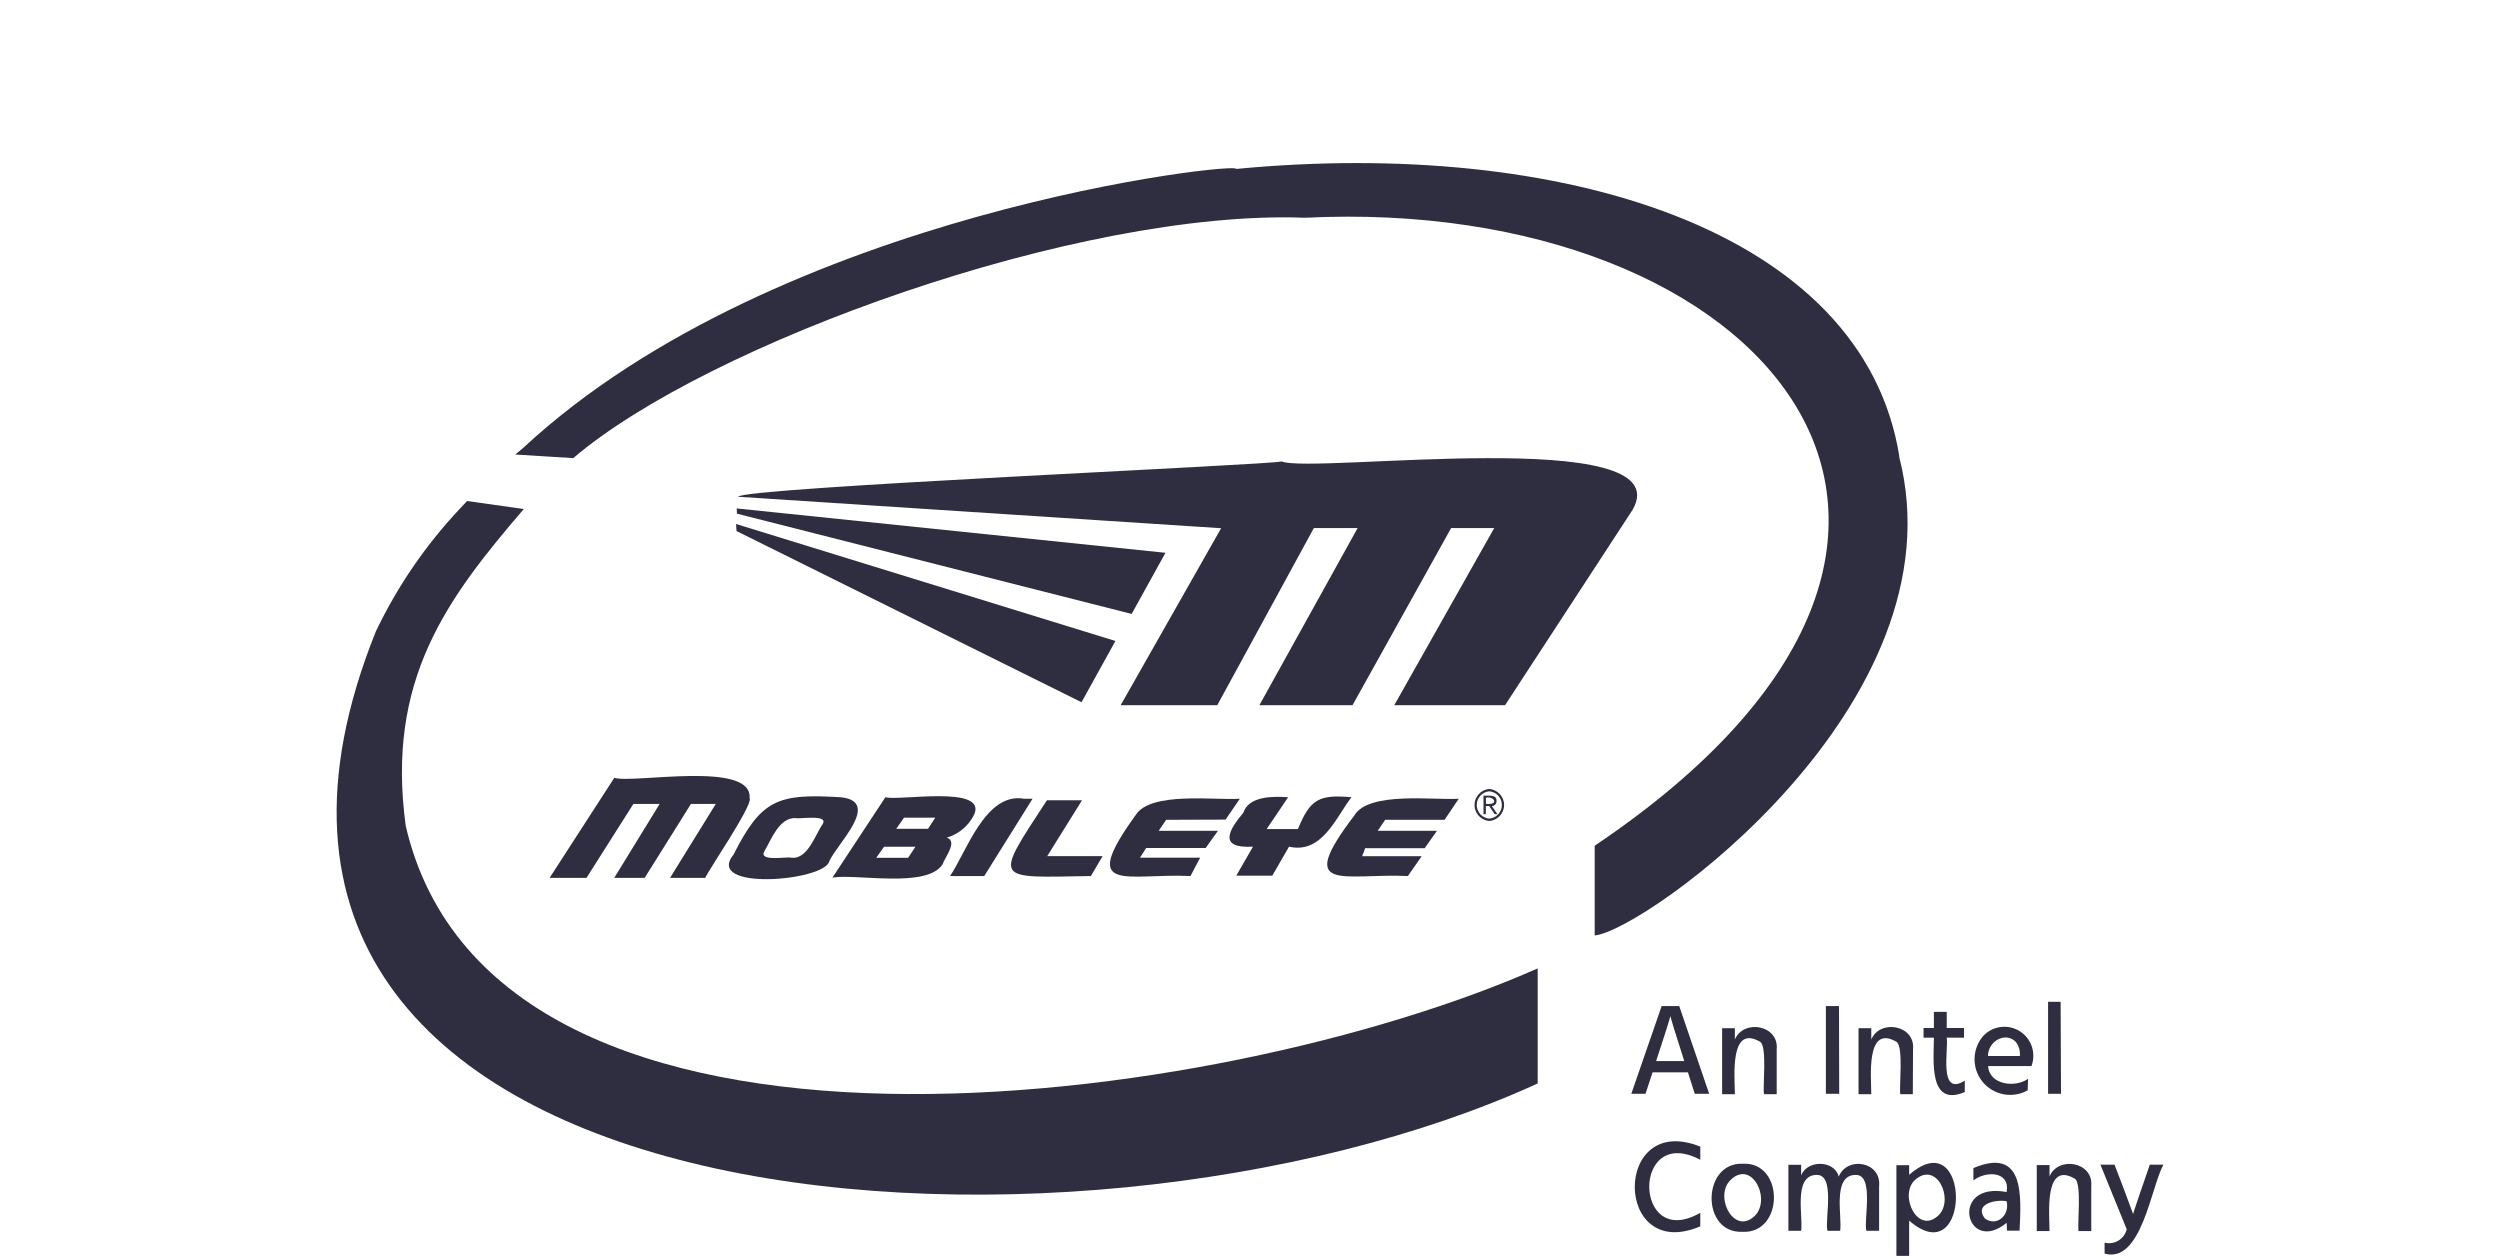
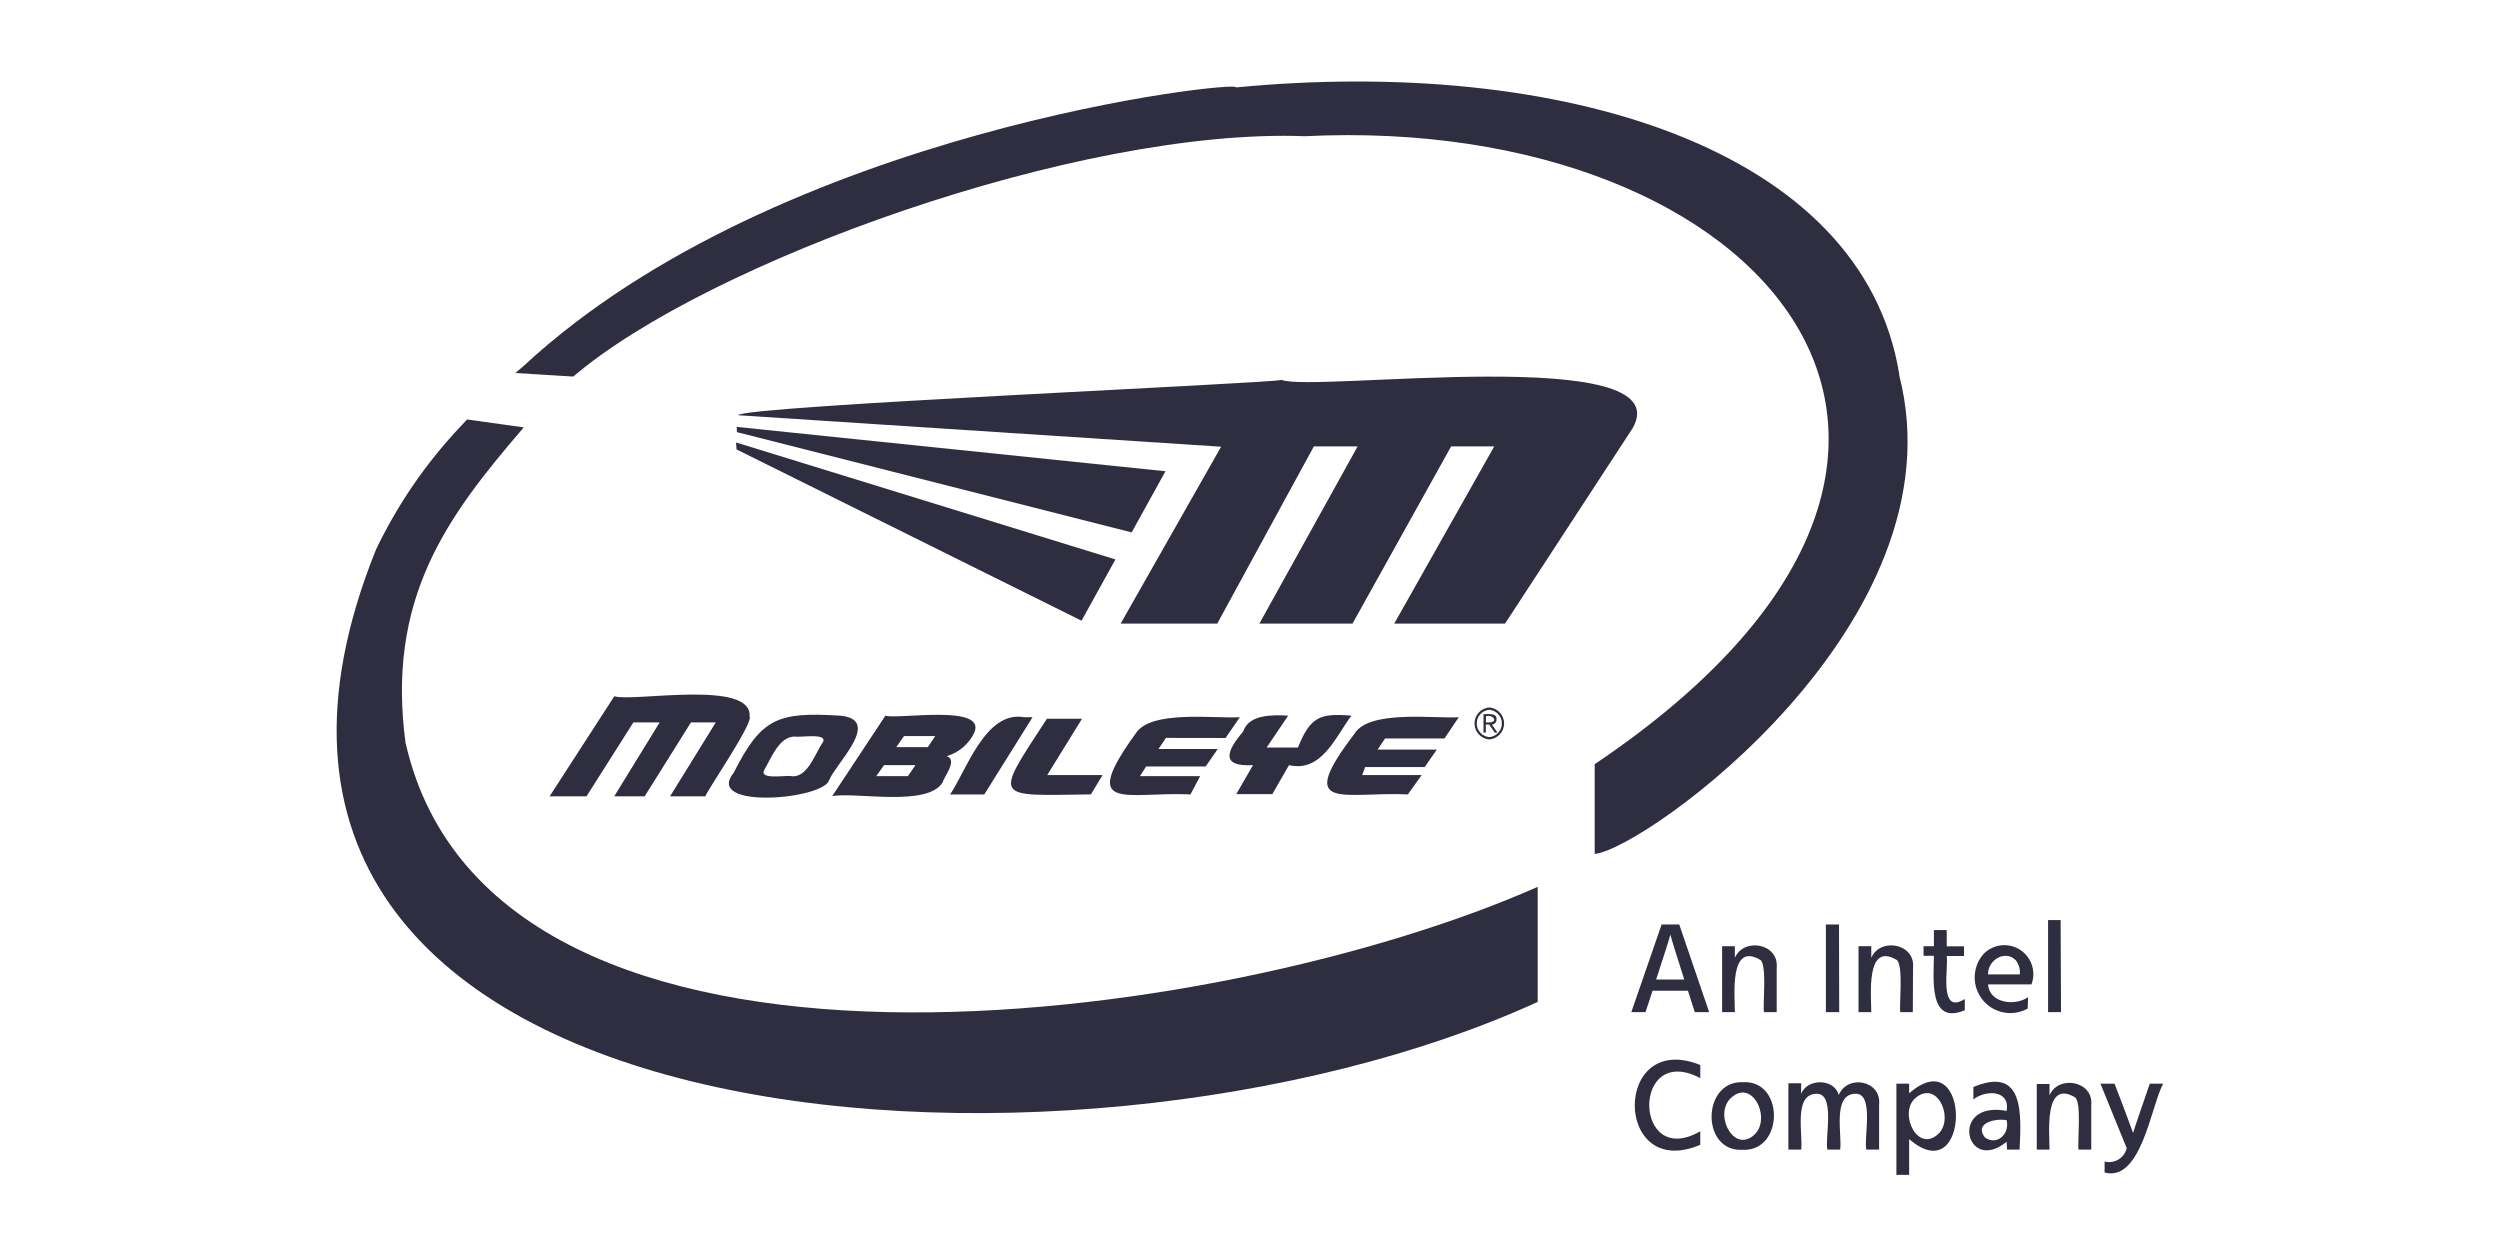
<svg xmlns="http://www.w3.org/2000/svg" id="Layer_1" data-name="Layer 1" viewBox="0 0 258.78 130">
  <defs>
    <style>.cls-1{fill:#2f2e41;}.cls-2{clip-path:url(#clip-path);}</style>
    <clipPath id="clip-path">
-       <path class="cls-1" d="M11.4-111.06c-5,2.1-4,6.35,1.71,6,14.5-1,33.39,9.75,43.5,27.32s7.08,32.61,7.08,32.61c-1,4.36-3.88,6.94-7.83,6.94-6.34,0-14.21-6.25-18-20.86-2.28-8.75-.38-14,2.65-15.43C45.14-76.73,51.32-71.43,53.7-67c.82,1.14,1.48,1,1.3-.54-4.31-20.48-33.52-33-41.7-15.2S23.7-32.35,50.92-26.54c8.73,1.86,34.75,3.34,33.18-21.71-2.32-37.1-36.34-64.89-61.68-64.89a28.38,28.38,0,0,0-11,2.08" />
+       <path class="cls-1" d="M11.4-125.94c-5,2.09-4,6.35,1.71,6,14.5-1,33.39,9.74,43.5,27.31S63.69-60,63.69-60c-1,4.35-3.88,6.94-7.83,6.94-6.34,0-14.21-6.25-18-20.86-2.28-8.76-.38-14,2.65-15.44,4.65-2.2,10.83,3.1,13.21,7.55.82,1.15,1.48,1,1.3-.53-4.31-20.48-33.52-33-41.7-15.2S23.7-47.23,50.92-41.43c8.73,1.86,34.75,3.35,33.18-21.71C81.78-100.23,47.76-128,22.42-128a28.38,28.38,0,0,0-11,2.08" />
    </clipPath>
  </defs>
-   <polygon class="cls-1" points="111.95 72.69 115.46 66.35 76.19 54.24 76.24 54.97 111.95 72.69" />
-   <polygon class="cls-1" points="117.14 63.55 120.64 57.22 76.26 52.63 76.28 53.17 117.14 63.55" />
-   <path class="cls-1" d="M154.16,81.67a1.66,1.66,0,0,0,0,3.31,1.66,1.66,0,0,0,0-3.31m0,3.07a1.42,1.42,0,0,1,0-2.83,1.42,1.42,0,0,1,0,2.83" />
-   <path class="cls-1" d="M154.9,82.9c.08-.68-.89-.52-1.34-.54v1.92h.24v-.84h.35l.57.84H155l-.57-.84a.51.51,0,0,0,.48-.54m-.79.32h-.31v-.64c.74-.22,1.34.63.31.64" />
-   <path class="cls-1" d="M86.94,82.52c-6.44-.39-8.13.25-11,5.92-3.08,3.8,9.28,2.79,9.89.75.63-1.66,5.56-6.25,1.15-6.67m-1.81,2.76c-.73,1-1.56,3.74-3.27,3.5-.44-.13-3.45.45-2.77-.68s1.5-3.46,3.19-3.42c.42.13,3.43-.42,2.85.6" />
-   <path class="cls-1" d="M98,86.71a4.61,4.61,0,0,0,2.85-2.42c1.3-3.06-7.91-1.35-9.2-1.77l-5.48,8.32c2.56-.41,9.76,1.14,11.4-1.37.19-.67,1.63-2.39.43-2.76m-4,2.08H90.7l.81-1.14h3.25Zm2.06-3H92.77l.81-1.15h3.23Z" />
-   <path class="cls-1" d="M106,82.68c-4-.72-6,5.6-7.66,8h3.54l5-8Z" />
-   <path class="cls-1" d="M112,82.84h-3.63c-5.57,8.51-5.52,8,4.55,7.84l1.21-2.06h-5.73Z" />
-   <path class="cls-1" d="M126.86,84.84l1.48-2.16c-2.55.18-9.22-.78-10.78,1.68-6,8.3-.9,6,5.67,6.32l1-1.9H118l.64-1h6.16L126.07,86h-6.13l.77-1.14Z" />
-   <path class="cls-1" d="M139.89,82.52c-3.36-.29-4.27.19-5.54,3.3h-3.24l2.23-3.3c-1.68-.11-4.08-.1-4.64,1.61-1.48,1.76-2.67,3.72,1,3.51l-1.73,3h3.73l1.73-3C136.84,88.43,138.29,84.61,139.89,82.52Z" />
-   <path class="cls-1" d="M77.59,82.66c.4-4-12.15-1.51-14-2.15l-6.7,10.36h3.82l4.85-7.65h2.72l-4.7,7.65h3.15l4.79-7.65h2.57l-4.73,7.65H73c.42-.94,4.76-7.26,4.62-8.21" />
-   <path class="cls-1" d="M140.23,84.36c-6.29,8.23-1.13,6,5.5,6.32l1.43-2.05H141l.31-.83h6.16L148.74,86h-6.13l.77-1.14h6.15L151,82.68c-2.55.17-9.23-.78-10.78,1.68" />
-   <path class="cls-1" d="M176,125.54c-6.95,4-7.14-9.26,0-5.49v-1.36c-9.09-3.66-9,12.09,0,8.25Zm4.38-5.08c-4.23-.14-4.33,7.24,0,7.05,4.3.2,4.35-7.28,0-7.05M179,122.28c2.18-2.39,4.3,1.57,2.77,3.44-2.11,2.31-4.31-1.6-2.77-3.44m15.51.51c.27-2.51-3.26-3.19-4.18-1-.43-1.71-3.24-1.76-3.89-.13v-1.09h-1.32v6.83h1.32c.22-1.48-.82-5.67,1.52-5.78,2.09-.17.9,4.66,1.2,5.78h1.32c.22-1.47-.83-5.68,1.52-5.78,2.07-.17.89,4.67,1.19,5.78h1.32Zm3.11,3.56c6.45,5.6,6.47-10.41,0-4.74v-1H196.3V130h1.32Zm.56-4.17c2.25-2.07,4.06,1.82,2.58,3.52-2.17,2.27-4.23-1.89-2.58-3.52m7.28,3.95c-1.15-1.48,1.06-2,2.25-1.79.35,1.41-1,2.69-2.25,1.79m2.29,1.26h1.3c.17-3.6.53-8.72-4.78-6.48v1.28c1.27-1,3.82-1,3.44,1.2-6-1.13-4.25,6.63,0,3.19Zm8.72-4.62c.24-2.5-3.41-3.14-4.32-1v-1.17h-1.32v6.83h1.32c0-1.71-.6-7.33,2.65-5.4.69.56.23,4.6.35,5.4h1.32Zm7.47-2.21h-1.41c-.38,1.09-1.65,4.79-1.73,5.1-.46-1.26-1.43-3.87-1.92-5.1h-1.46l2.72,6.68a1.88,1.88,0,0,1-2.29,1.39v1.13C221.67,130.85,222.67,122.81,223.94,120.56Z" />
-   <path class="cls-1" d="M172.9,105.18c.35,1.28.93,3,1.44,4.65h-2.91c.66-2,1.44-4.43,1.47-4.65M171.06,111h3.66l.71,2.22h1.49l-3.1-9.08H172l-3.14,9.08h1.47Zm12.85-2.4c.23-2.5-3.42-3.14-4.33-1v-1.17h-1.32v6.83h1.32c0-1.71-.6-7.33,2.65-5.4.69.56.23,4.6.36,5.4h1.32Zm6.45-4.46H189v9.08h1.38Zm7.66,4.46c.24-2.5-3.42-3.14-4.32-1v-1.17h-1.32v6.83h1.32c0-1.71-.6-7.33,2.64-5.4.7.56.24,4.6.36,5.4H198Zm5.36,3.26c-2.74,1.72-1.67-3.26-1.87-4.45h1.79v-1h-1.79v-1.67h-1.33v1.67h-1.07v1h1.07c0,2.24-.61,7.25,3.2,5.63Zm6.55-.19c-1.32.94-4,.65-4.14-1.32h4.49a3,3,0,0,0-5-3.11,3.69,3.69,0,0,0,4.61,5.62Zm-1.27-3.82a2.07,2.07,0,0,1,.42,1.46h-3.3c0-1.53,1.8-2.56,2.88-1.46m4.64-4.15H212v9.52h1.34Z" />
-   <path class="cls-1" d="M42,85.5C39.94,70.4,46.23,62,54.22,52.69l-5.87-.83-.76.81h0a49.9,49.9,0,0,0-8.68,12.68h0c-25.06,62.22,72,68.89,120.26,46.8V100.24C126.47,114.73,51.25,125.27,42,85.5" />
-   <path class="cls-1" d="M196.61,47.28c-3.75-23.6-35.21-33-68.68-29.79h0c.81-.81-47.28,4.28-73.77,28.87h0s-.3.24-.82.69l6,.37c13.85-11.84,52.3-25.77,75.73-24.88,47.48-2.35,78.06,32.68,30,65v9.29c5.09-.43,38.15-23.93,31.51-49.58" />
-   <path class="cls-1" d="M116,73h10l10-18.34h4.53L130.36,73H140l10.21-18.34h4.46L144.32,73h11.47L169,52.76c5.09-8.9-33.27-3.66-36.34-5h0c-.66.35-55.83,2.7-56.26,3.66l50,3.26Z" />
-   <path class="cls-1" d="M11.4-111.06c-5,2.1-4,6.35,1.71,6,14.5-1,33.39,9.75,43.5,27.32s7.08,32.61,7.08,32.61c-1,4.36-3.88,6.94-7.83,6.94-6.34,0-14.21-6.25-18-20.86-2.28-8.75-.38-14,2.65-15.43C45.14-76.73,51.32-71.43,53.7-67c.82,1.14,1.48,1,1.3-.54-4.31-20.48-33.52-33-41.7-15.2S23.7-32.35,50.92-26.54c8.73,1.86,34.75,3.34,33.18-21.71-2.32-37.1-36.34-64.89-61.68-64.89a28.38,28.38,0,0,0-11,2.08" />
+   <polygon class="cls-1" points="111.95 64.25 115.46 57.91 76.19 45.8 76.24 46.52 111.95 64.25" />
+   <polygon class="cls-1" points="117.14 55.11 120.64 48.78 76.26 44.19 76.28 44.73 117.14 55.11" />
+   <path class="cls-1" d="M154.16,73.23a1.66,1.66,0,0,0,0,3.31,1.66,1.66,0,0,0,0-3.31m0,3.07a1.42,1.42,0,0,1,0-2.83,1.42,1.42,0,0,1,0,2.83" />
+   <path class="cls-1" d="M154.9,74.45c.08-.67-.89-.51-1.34-.53v1.91h.24V75h.35l.57.83H155l-.57-.83a.52.52,0,0,0,.48-.55m-.79.33h-.31v-.64c.74-.22,1.34.62.31.64" />
+   <path class="cls-1" d="M86.94,74.08c-6.44-.4-8.13.24-11,5.92-3.08,3.8,9.28,2.79,9.89.75.63-1.66,5.56-6.25,1.15-6.67m-1.81,2.76c-.73,1-1.56,3.74-3.27,3.5-.44-.13-3.45.44-2.77-.68s1.5-3.46,3.19-3.42c.42.13,3.43-.42,2.85.6" />
+   <path class="cls-1" d="M98,78.27a4.59,4.59,0,0,0,2.85-2.43c1.3-3-7.91-1.34-9.2-1.76L86.15,82.4c2.56-.42,9.76,1.13,11.4-1.37.19-.67,1.63-2.39.43-2.76m-4,2.07H90.7l.81-1.14h3.25Zm2.06-3H92.77l.81-1.15h3.23Z" />
+   <path class="cls-1" d="M106,74.24c-4-.72-6,5.6-7.66,8h3.54l5-8Z" />
+   <path class="cls-1" d="M112,74.4h-3.63c-5.57,8.51-5.52,7.95,4.55,7.83l1.21-2h-5.73Z" />
+   <path class="cls-1" d="M126.86,76.39l1.48-2.15c-2.55.17-9.22-.79-10.78,1.68-6,8.3-.9,6,5.67,6.31l1-1.89H118l.64-1h6.16l1.25-1.81h-6.13l.77-1.15Z" />
+   <path class="cls-1" d="M139.89,74.08c-3.36-.29-4.27.19-5.54,3.3h-3.24l2.23-3.3c-1.68-.11-4.08-.1-4.64,1.61-1.48,1.76-2.67,3.72,1,3.51l-1.73,3h3.73l1.73-3C136.84,80,138.29,76.17,139.89,74.08Z" />
+   <path class="cls-1" d="M77.59,74.21c.4-3.94-12.15-1.51-14-2.14l-6.7,10.36h3.82l4.85-7.65h2.72l-4.7,7.65h3.15l4.79-7.65h2.57l-4.73,7.65H73c.42-.94,4.76-7.27,4.62-8.22" />
+   <path class="cls-1" d="M140.23,75.92c-6.29,8.23-1.13,6,5.5,6.31l1.43-2H141l.31-.83h6.16l1.26-1.81h-6.13l.77-1.15h6.15L151,74.24c-2.55.16-9.23-.78-10.78,1.68" />
+   <path class="cls-1" d="M176,117.1c-6.95,4-7.14-9.26,0-5.5v-1.36c-9.09-3.65-9,12.09,0,8.26Zm4.38-5.08c-4.23-.14-4.33,7.24,0,7,4.3.2,4.35-7.28,0-7M179,113.83c2.18-2.38,4.3,1.58,2.77,3.45-2.11,2.31-4.31-1.6-2.77-3.45m15.51.52c.27-2.51-3.26-3.19-4.18-1-.43-1.71-3.24-1.77-3.89-.13v-1.09h-1.32V119h1.32c.22-1.48-.82-5.67,1.52-5.78,2.09-.17.9,4.66,1.2,5.78h1.32c.22-1.48-.83-5.68,1.52-5.78,2.07-.17.89,4.67,1.19,5.78h1.32Zm3.11,3.56c6.45,5.6,6.47-10.41,0-4.74v-1H196.3v9.44h1.32Zm.56-4.17c2.25-2.07,4.06,1.82,2.58,3.51-2.17,2.28-4.23-1.88-2.58-3.51m7.28,4c-1.15-1.49,1.06-2,2.25-1.79.35,1.41-1,2.69-2.25,1.79m2.29,1.26h1.3c.17-3.6.53-8.72-4.78-6.48v1.28c1.27-1,3.82-1,3.44,1.19-6-1.12-4.25,6.64,0,3.2Zm8.72-4.62c.24-2.5-3.41-3.14-4.32-1v-1.17h-1.32V119h1.32c0-1.71-.6-7.33,2.65-5.41.69.56.23,4.61.35,5.41h1.32Zm7.47-2.21h-1.41c-.38,1.09-1.65,4.78-1.73,5.1-.46-1.26-1.43-3.87-1.92-5.1h-1.46l2.72,6.68a1.87,1.87,0,0,1-2.29,1.38v1.14C221.67,122.4,222.67,114.37,223.94,112.12Z" />
+   <path class="cls-1" d="M172.9,96.74c.35,1.28.93,3,1.44,4.65h-2.91c.66-2,1.44-4.43,1.47-4.65m-1.84,5.81h3.66l.71,2.22h1.49l-3.1-9.08H172l-3.14,9.08h1.47Zm12.85-2.4c.23-2.5-3.42-3.14-4.33-1V97.94h-1.32v6.83h1.32c0-1.71-.6-7.33,2.65-5.4.69.56.23,4.6.36,5.4h1.32Zm6.45-4.46H189v9.08h1.38Zm7.66,4.46c.24-2.5-3.42-3.14-4.32-1V97.94h-1.32v6.83h1.32c0-1.71-.6-7.33,2.64-5.4.7.56.24,4.6.36,5.4H198Zm5.36,3.26c-2.74,1.72-1.67-3.26-1.87-4.45h1.79v-1h-1.79V96.27h-1.33v1.67h-1.07v1h1.07c0,2.24-.61,7.24,3.2,5.63Zm6.55-.19c-1.32.94-4,.65-4.14-1.32h4.49a3,3,0,0,0-5-3.11,3.69,3.69,0,0,0,4.61,5.61Zm-1.27-3.82a2.07,2.07,0,0,1,.42,1.46h-3.3c0-1.54,1.8-2.56,2.88-1.46m4.64-4.16H212v9.53h1.34Z" />
+   <path class="cls-1" d="M42,77.06C39.94,62,46.23,53.51,54.22,44.24l-5.87-.82-.76.81h0a49.9,49.9,0,0,0-8.68,12.68h0c-25.06,62.22,72,68.89,120.26,46.8V91.8c-32.7,14.49-107.92,25-117.15-14.74" />
+   <path class="cls-1" d="M196.61,38.83c-3.75-23.59-35.21-33-68.68-29.78h0c.81-.82-47.28,4.27-73.77,28.87h0s-.3.24-.82.69l6,.37c13.85-11.84,52.3-25.77,75.73-24.88,47.48-2.35,78.06,32.68,30,65v9.29c5.09-.43,38.15-23.93,31.51-49.59" />
+   <path class="cls-1" d="M116,64.55h10l10-18.34h4.53L130.36,64.55H140l10.21-18.34h4.46L144.32,64.55h11.47L169,44.32c5.09-8.9-33.27-3.66-36.34-5h0c-.66.35-55.83,2.7-56.26,3.66l50,3.26Z" />
+   <path class="cls-1" d="M11.4-125.94c-5,2.09-4,6.35,1.71,6,14.5-1,33.39,9.74,43.5,27.31S63.69-60,63.69-60c-1,4.35-3.88,6.94-7.83,6.94-6.34,0-14.21-6.25-18-20.86-2.28-8.76-.38-14,2.65-15.44,4.65-2.2,10.83,3.1,13.21,7.55.82,1.15,1.48,1,1.3-.53-4.31-20.48-33.52-33-41.7-15.2S23.7-47.23,50.92-41.43c8.73,1.86,34.75,3.35,33.18-21.71C81.78-100.23,47.76-128,22.42-128a28.38,28.38,0,0,0-11,2.08" />
  <g class="cls-2">
-     <polygon class="cls-1" points="50.85 -153.29 129.93 -62.08 39.95 16.96 -39.13 -74.25 50.85 -153.29" />
+     <polygon class="cls-1" points="50.85 -168.18 129.93 -76.97 39.95 2.08 -39.13 -89.14 50.85 -168.18" />
  </g>
</svg>
